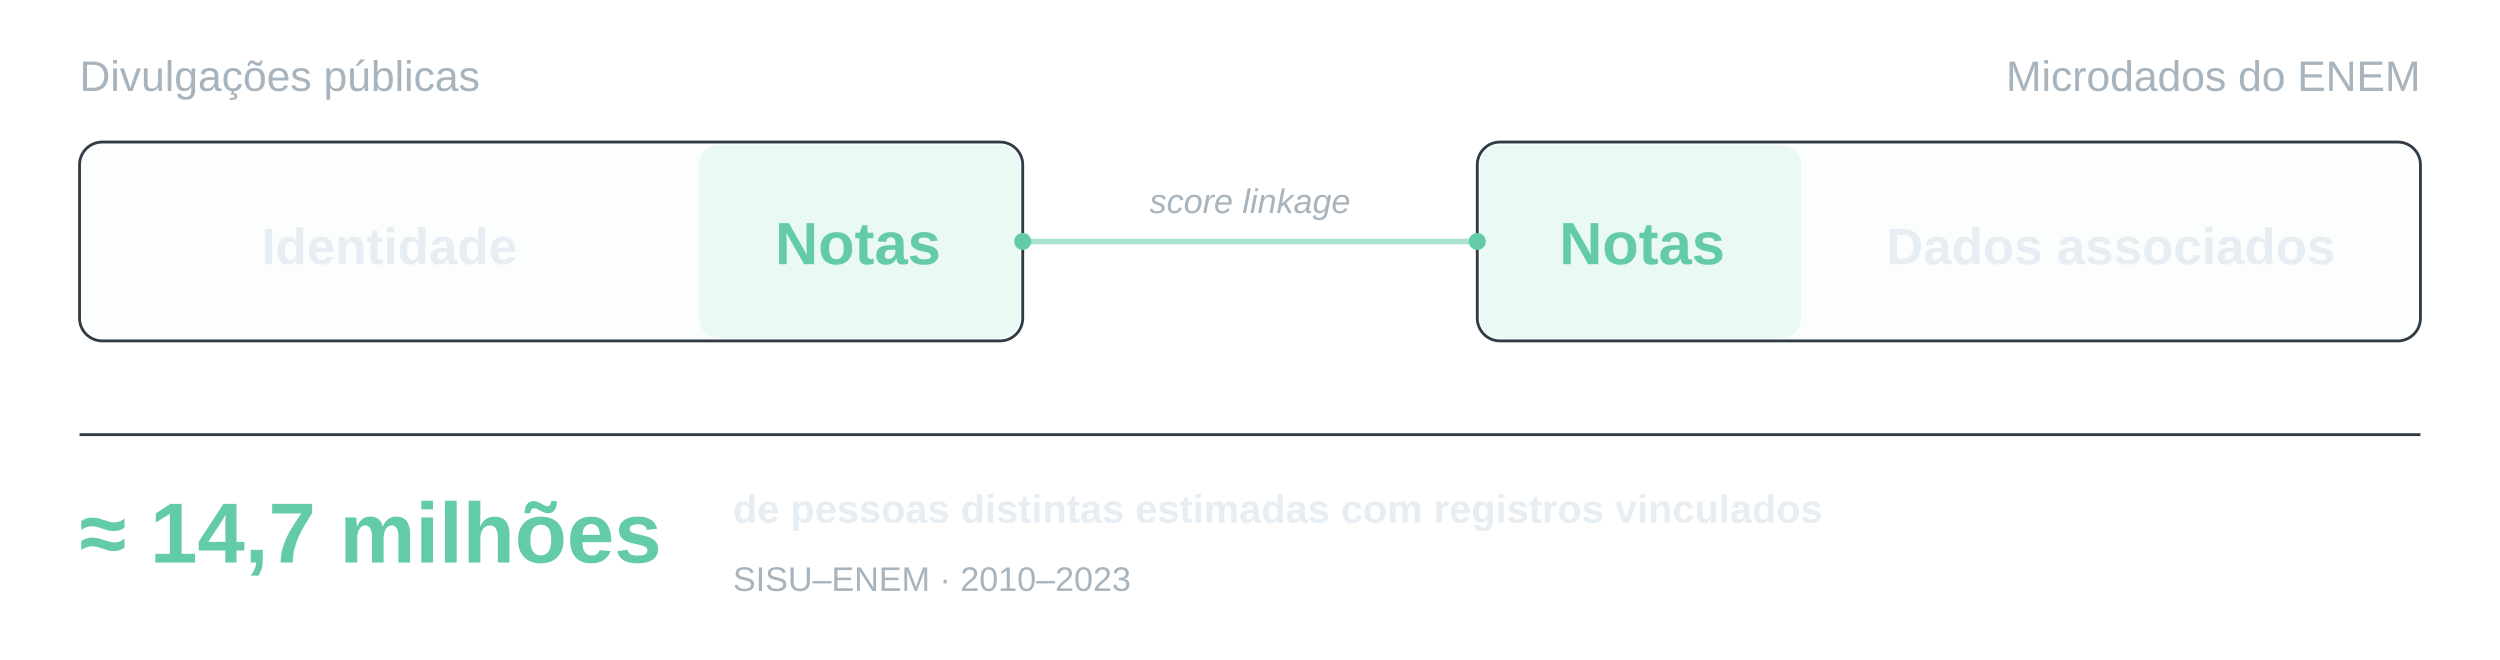
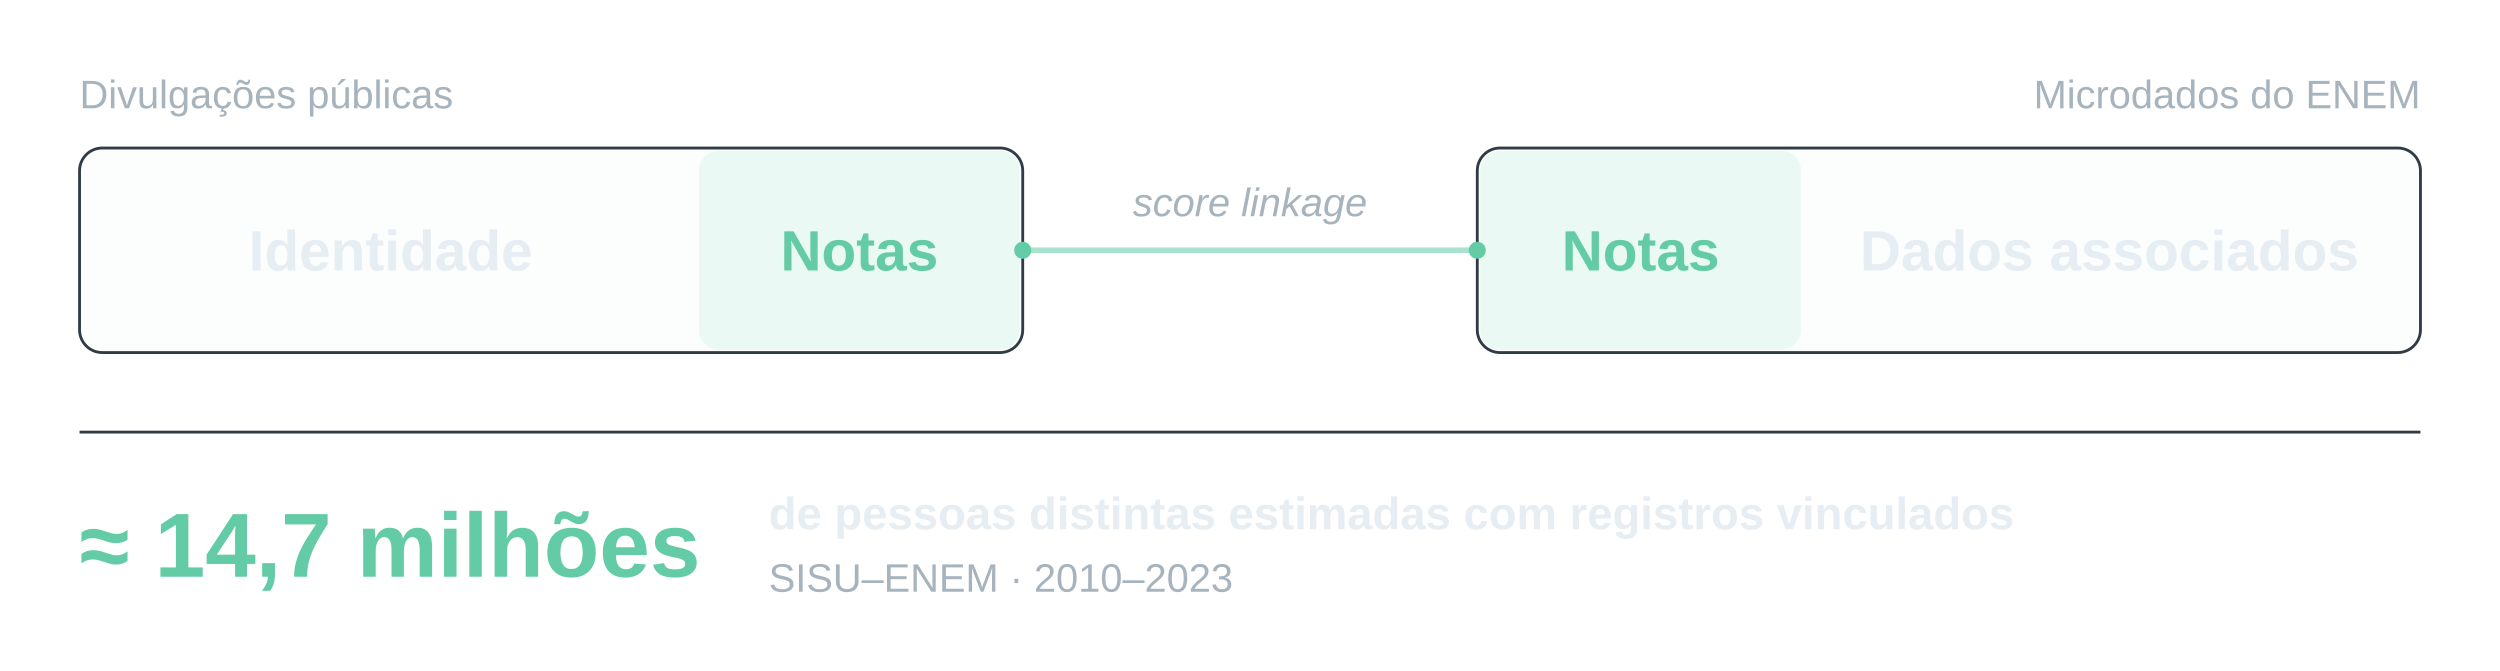
- <svg xmlns="http://www.w3.org/2000/svg" width="880" height="232" viewBox="0 0 880 232" role="img" aria-labelledby="titulo descricao">
+ <svg xmlns="http://www.w3.org/2000/svg" viewBox="0 0 880 236" width="880" height="236" role="img" aria-labelledby="titulo descricao">
+   <style>.texto { fill: #e6edf3; }
+ .secundario { fill: #a7b3bd; }
+ .resposta { fill: #c1cdd7; }
+ .acerto { fill: #63cba5; }
+ .erro { fill: #fa9a87; }
+ .grade { stroke: #303b46; }
+ .seta { stroke: #82939f; }
+ .ligacao { stroke: #63cba5; }</style>
  <g font-family="Arial, Helvetica, sans-serif">
-     <text x="28" y="32" font-size="15" fill="#a7b3bd" font-weight="400">Divulgações públicas</text>
-     <text x="852" y="32" font-size="15" fill="#a7b3bd" font-weight="400" text-anchor="end">Microdados do ENEM</text>
-     <rect x="28" y="50" width="332" height="70" rx="8" fill="#63cba5" fill-opacity=".025" stroke="#303b46" />
-     <rect x="520" y="50" width="332" height="70" rx="8" fill="#63cba5" fill-opacity=".025" stroke="#303b46" />
-     <rect x="246" y="51" width="113" height="68" rx="7" fill="#63cba5" fill-opacity=".10" />
-     <rect x="521" y="51" width="113" height="68" rx="7" fill="#63cba5" fill-opacity=".10" />
-     <text x="137" y="93" font-size="18" fill="#e6edf3" font-weight="600" text-anchor="middle">Identidade</text>
-     <text x="302" y="93" font-size="21" fill="#63cba5" font-weight="600" text-anchor="middle">Notas</text>
-     <text x="578" y="93" font-size="21" fill="#63cba5" font-weight="600" text-anchor="middle">Notas</text>
-     <text x="743" y="93" font-size="18" fill="#e6edf3" font-weight="600" text-anchor="middle">Dados associados</text>
-     <text x="440" y="75" font-family="Arial, Helvetica, sans-serif" font-size="12" font-style="italic" fill="#a7b3bd" text-anchor="middle">score linkage</text>
-     <path d="M360 85H520" stroke="#63cba5" stroke-width="2" stroke-opacity=".55" />
-     <circle cx="360" cy="85" r="3" fill="#63cba5" />
-     <circle cx="520" cy="85" r="3" fill="#63cba5" />
-     <path d="M28 153H852" stroke="#303b46" />
-     <text x="28" y="198" font-size="30" fill="#63cba5" font-weight="600">≈ 14,7 milhões</text>
-     <text x="258" y="184" font-size="14" fill="#e6edf3" font-weight="600">de pessoas distintas estimadas com registros vinculados</text>
-     <text x="258" y="208" font-size="12" fill="#a7b3bd" font-weight="400">SISU–ENEM · 2010–2023</text>
+     <text x="28" y="38.1" font-size="14" class="secundario">Divulgações públicas</text>
+     <text x="852" y="38.1" font-size="14" class="secundario" text-anchor="end">Microdados do ENEM</text>
+     <rect x="28" y="52.1" width="332" height="72" rx="8" fill-opacity=".025" class="acerto grade" />
+     <rect x="246" y="53.1" width="113" height="70" rx="7" fill-opacity=".10" class="acerto" />
+     <text x="302.5" y="95.2" font-size="20" class="acerto" text-anchor="middle" font-weight="bold">Notas</text>
+     <text x="137.5" y="95.2" font-size="20" class="texto" text-anchor="middle" font-weight="bold">Identidade</text>
+     <rect x="520" y="52.1" width="332" height="72" rx="8" fill-opacity=".025" class="acerto grade" />
+     <rect x="521" y="53.1" width="113" height="70" rx="7" fill-opacity=".10" class="acerto" />
+     <text x="577.5" y="95.2" font-size="20" class="acerto" text-anchor="middle" font-weight="bold">Notas</text>
+     <text x="742.5" y="95.2" font-size="20" class="texto" text-anchor="middle" font-weight="bold">Dados associados</text>
+     <path d="M360 88.1H520" stroke-width="2" stroke-opacity=".55" fill="none" class="ligacao" />
+     <circle cx="360" cy="88.1" r="3" class="acerto" />
+     <circle cx="520" cy="88.1" r="3" class="acerto" />
+     <text x="440.0" y="76.1" font-size="14" class="secundario" font-style="italic" text-anchor="middle">score linkage</text>
+     <path d="M28 152.1H852" class="grade" />
+     <text x="28" y="203.0" font-size="32" class="acerto" font-weight="bold">≈ 14,7 milhões</text>
+     <text x="270.6" y="186.3" font-size="16" class="texto" font-weight="bold">de pessoas distintas estimadas com registros vinculados</text>
+     <text x="270.6" y="208.3" font-size="14" class="secundario">SISU–ENEM · 2010–2023</text>
  </g>
</svg>
